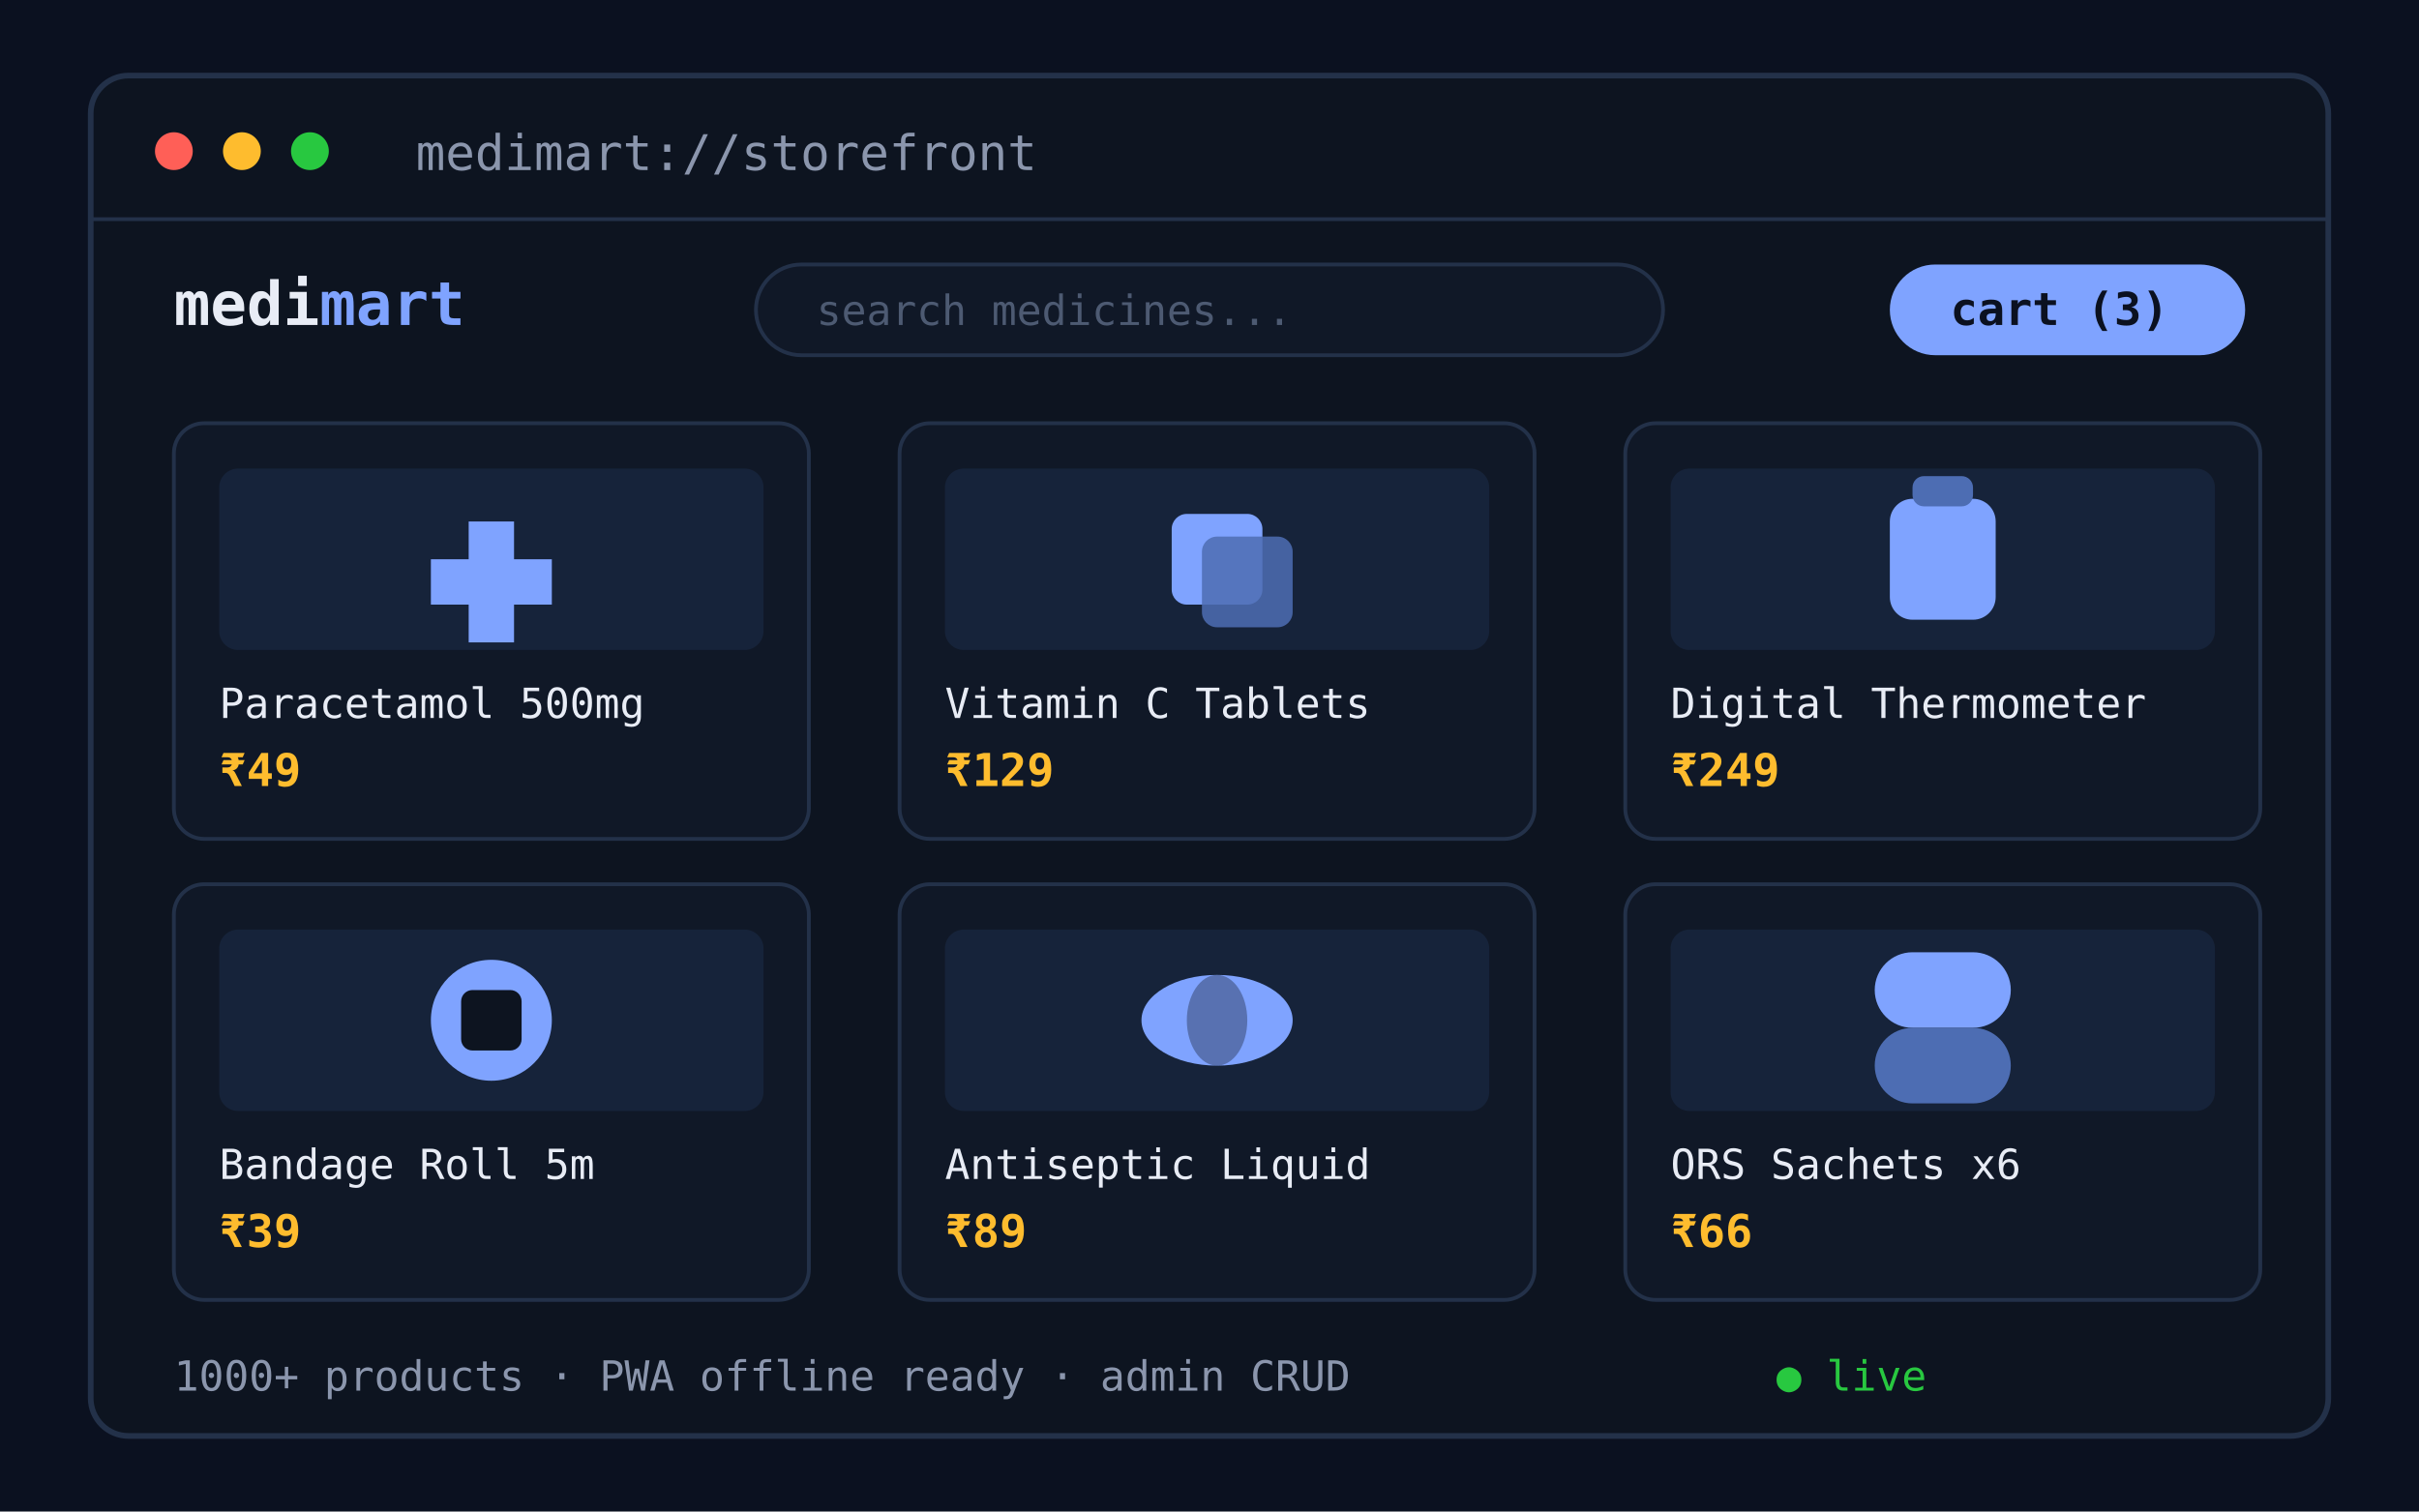
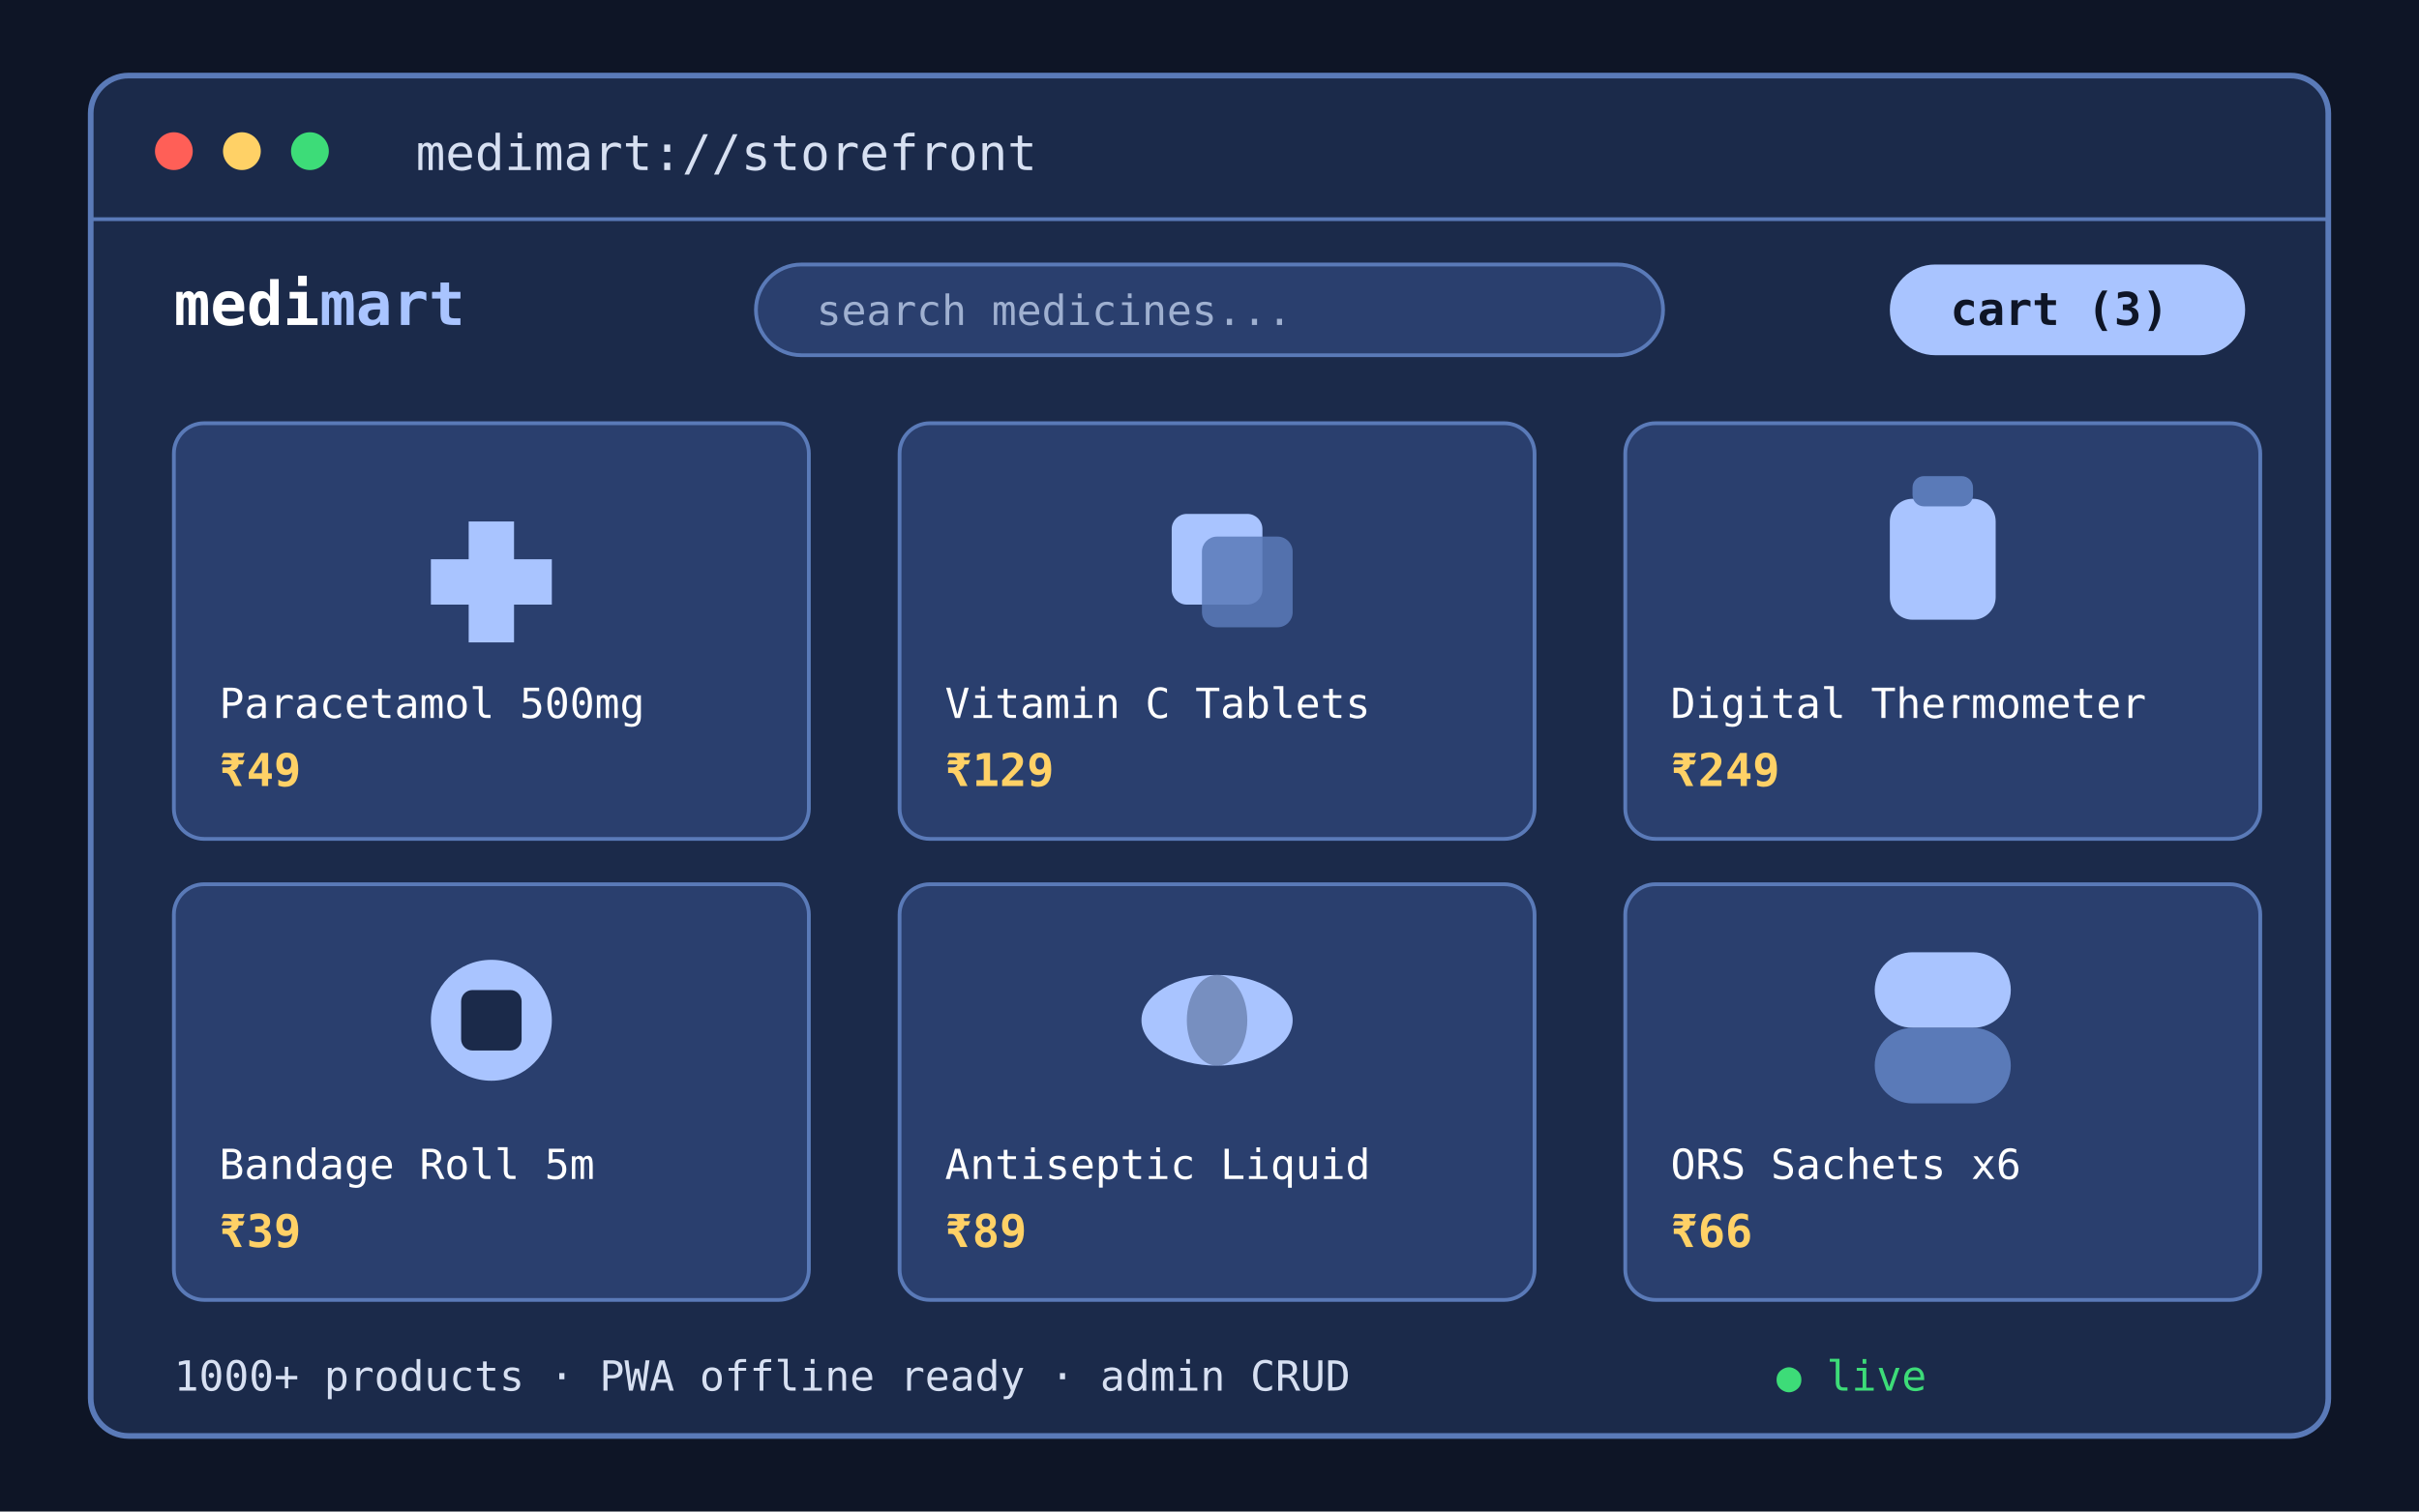
<svg xmlns="http://www.w3.org/2000/svg" viewBox="0 0 640 400" font-family="monospace">
-   <rect width="640" height="400" fill="#0b1120" />
-   <rect x="24" y="20" width="592" height="360" rx="10" fill="#0d1420" stroke="#233149" stroke-width="1.5" />
+   <rect width="640" height="400" fill="#0e1526" />
+   <rect x="24" y="20" width="592" height="360" rx="10" fill="#1b2a4a" stroke="#5a7ab8" stroke-width="1.5" />
  <circle cx="46" cy="40" r="5" fill="#ff5f57" />
-   <circle cx="64" cy="40" r="5" fill="#febc2e" />
-   <circle cx="82" cy="40" r="5" fill="#28c840" />
-   <text x="110" y="45" fill="#8b96ad" font-size="13">medimart://storefront</text>
-   <line x1="24" y1="58" x2="616" y2="58" stroke="#233149" />
-   <text x="46" y="86" fill="#e8ecf5" font-size="16" font-weight="bold">medi<tspan fill="#7fa3ff">mart</tspan>
+   <circle cx="64" cy="40" r="5" fill="#ffd166" />
+   <circle cx="82" cy="40" r="5" fill="#3ddc78" />
+   <text x="110" y="45" fill="#d7e0f2" font-size="13">medimart://storefront</text>
+   <line x1="24" y1="58" x2="616" y2="58" stroke="#5a7ab8" />
+   <text x="46" y="86" fill="#ffffff" font-size="16" font-weight="bold">medi<tspan fill="#a9c4ff">mart</tspan>
  </text>
-   <rect x="200" y="70" width="240" height="24" rx="12" fill="#101827" stroke="#233149" />
-   <text x="216" y="86" fill="#4d5a72" font-size="11">search medicines...</text>
-   <rect x="500" y="70" width="94" height="24" rx="12" fill="#7fa3ff" />
-   <text x="516" y="86" fill="#0b1120" font-size="12" font-weight="bold">cart (3)</text>
+   <rect x="200" y="70" width="240" height="24" rx="12" fill="#2a3f6e" stroke="#5a7ab8" />
+   <text x="216" y="86" fill="#9fb0d0" font-size="11">search medicines...</text>
+   <rect x="500" y="70" width="94" height="24" rx="12" fill="#a9c4ff" />
+   <text x="516" y="86" fill="#0e1526" font-size="12" font-weight="bold">cart (3)</text>
  <g>
-     <rect x="46" y="112" width="168" height="110" rx="8" fill="#101827" stroke="#233149" />
-     <rect x="58" y="124" width="144" height="48" rx="5" fill="#16233a" />
-     <path d="M124 138h12v10h10v12h-10v10h-12v-10h-10v-12h10z" fill="#7fa3ff" />
-     <text x="58" y="190" fill="#e8ecf5" font-size="11">Paracetamol 500mg</text>
-     <text x="58" y="208" fill="#febc2e" font-size="12" font-weight="bold">₹49</text>
-     <rect x="238" y="112" width="168" height="110" rx="8" fill="#101827" stroke="#233149" />
-     <rect x="250" y="124" width="144" height="48" rx="5" fill="#16233a" />
-     <rect x="310" y="136" width="24" height="24" rx="4" fill="#7fa3ff" />
-     <rect x="318" y="142" width="24" height="24" rx="4" fill="#4d6db3" opacity="0.85" />
-     <text x="250" y="190" fill="#e8ecf5" font-size="11">Vitamin C Tablets</text>
-     <text x="250" y="208" fill="#febc2e" font-size="12" font-weight="bold">₹129</text>
-     <rect x="430" y="112" width="168" height="110" rx="8" fill="#101827" stroke="#233149" />
-     <rect x="442" y="124" width="144" height="48" rx="5" fill="#16233a" />
-     <rect x="500" y="132" width="28" height="32" rx="6" fill="#7fa3ff" />
-     <rect x="506" y="126" width="16" height="8" rx="3" fill="#4d6db3" />
-     <text x="442" y="190" fill="#e8ecf5" font-size="11">Digital Thermometer</text>
-     <text x="442" y="208" fill="#febc2e" font-size="12" font-weight="bold">₹249</text>
-     <rect x="46" y="234" width="168" height="110" rx="8" fill="#101827" stroke="#233149" />
-     <rect x="58" y="246" width="144" height="48" rx="5" fill="#16233a" />
-     <circle cx="130" cy="270" r="16" fill="#7fa3ff" />
-     <rect x="122" y="262" width="16" height="16" rx="3" fill="#0d1420" />
-     <text x="58" y="312" fill="#e8ecf5" font-size="11">Bandage Roll 5m</text>
-     <text x="58" y="330" fill="#febc2e" font-size="12" font-weight="bold">₹39</text>
-     <rect x="238" y="234" width="168" height="110" rx="8" fill="#101827" stroke="#233149" />
-     <rect x="250" y="246" width="144" height="48" rx="5" fill="#16233a" />
-     <ellipse cx="322" cy="270" rx="20" ry="12" fill="#7fa3ff" />
-     <ellipse cx="322" cy="270" rx="8" ry="12" fill="#0d1420" opacity="0.35" />
-     <text x="250" y="312" fill="#e8ecf5" font-size="11">Antiseptic Liquid</text>
-     <text x="250" y="330" fill="#febc2e" font-size="12" font-weight="bold">₹89</text>
-     <rect x="430" y="234" width="168" height="110" rx="8" fill="#101827" stroke="#233149" />
-     <rect x="442" y="246" width="144" height="48" rx="5" fill="#16233a" />
-     <rect x="496" y="252" width="36" height="20" rx="10" fill="#7fa3ff" />
-     <rect x="496" y="272" width="36" height="20" rx="10" fill="#4d6db3" />
-     <text x="442" y="312" fill="#e8ecf5" font-size="11">ORS Sachets x6</text>
-     <text x="442" y="330" fill="#febc2e" font-size="12" font-weight="bold">₹66</text>
+     <rect x="46" y="112" width="168" height="110" rx="8" fill="#2a3f6e" stroke="#5a7ab8" />
+     <rect x="58" y="124" width="144" height="48" rx="5" fill="#2a3f6e" />
+     <path d="M124 138h12v10h10v12h-10v10h-12v-10h-10v-12h10z" fill="#a9c4ff" />
+     <text x="58" y="190" fill="#ffffff" font-size="11">Paracetamol 500mg</text>
+     <text x="58" y="208" fill="#ffd166" font-size="12" font-weight="bold">₹49</text>
+     <rect x="238" y="112" width="168" height="110" rx="8" fill="#2a3f6e" stroke="#5a7ab8" />
+     <rect x="250" y="124" width="144" height="48" rx="5" fill="#2a3f6e" />
+     <rect x="310" y="136" width="24" height="24" rx="4" fill="#a9c4ff" />
+     <rect x="318" y="142" width="24" height="24" rx="4" fill="#5a7ab8" opacity="0.85" />
+     <text x="250" y="190" fill="#ffffff" font-size="11">Vitamin C Tablets</text>
+     <text x="250" y="208" fill="#ffd166" font-size="12" font-weight="bold">₹129</text>
+     <rect x="430" y="112" width="168" height="110" rx="8" fill="#2a3f6e" stroke="#5a7ab8" />
+     <rect x="442" y="124" width="144" height="48" rx="5" fill="#2a3f6e" />
+     <rect x="500" y="132" width="28" height="32" rx="6" fill="#a9c4ff" />
+     <rect x="506" y="126" width="16" height="8" rx="3" fill="#5a7ab8" />
+     <text x="442" y="190" fill="#ffffff" font-size="11">Digital Thermometer</text>
+     <text x="442" y="208" fill="#ffd166" font-size="12" font-weight="bold">₹249</text>
+     <rect x="46" y="234" width="168" height="110" rx="8" fill="#2a3f6e" stroke="#5a7ab8" />
+     <rect x="58" y="246" width="144" height="48" rx="5" fill="#2a3f6e" />
+     <circle cx="130" cy="270" r="16" fill="#a9c4ff" />
+     <rect x="122" y="262" width="16" height="16" rx="3" fill="#1b2a4a" />
+     <text x="58" y="312" fill="#ffffff" font-size="11">Bandage Roll 5m</text>
+     <text x="58" y="330" fill="#ffd166" font-size="12" font-weight="bold">₹39</text>
+     <rect x="238" y="234" width="168" height="110" rx="8" fill="#2a3f6e" stroke="#5a7ab8" />
+     <rect x="250" y="246" width="144" height="48" rx="5" fill="#2a3f6e" />
+     <ellipse cx="322" cy="270" rx="20" ry="12" fill="#a9c4ff" />
+     <ellipse cx="322" cy="270" rx="8" ry="12" fill="#1b2a4a" opacity="0.35" />
+     <text x="250" y="312" fill="#ffffff" font-size="11">Antiseptic Liquid</text>
+     <text x="250" y="330" fill="#ffd166" font-size="12" font-weight="bold">₹89</text>
+     <rect x="430" y="234" width="168" height="110" rx="8" fill="#2a3f6e" stroke="#5a7ab8" />
+     <rect x="442" y="246" width="144" height="48" rx="5" fill="#2a3f6e" />
+     <rect x="496" y="252" width="36" height="20" rx="10" fill="#a9c4ff" />
+     <rect x="496" y="272" width="36" height="20" rx="10" fill="#5a7ab8" />
+     <text x="442" y="312" fill="#ffffff" font-size="11">ORS Sachets x6</text>
+     <text x="442" y="330" fill="#ffd166" font-size="12" font-weight="bold">₹66</text>
  </g>
-   <text x="46" y="368" fill="#8b96ad" font-size="11">1000+ products · PWA offline ready · admin CRUD</text>
-   <text x="470" y="368" fill="#28c840" font-size="11">● live</text>
+   <text x="46" y="368" fill="#d7e0f2" font-size="11">1000+ products · PWA offline ready · admin CRUD</text>
+   <text x="470" y="368" fill="#3ddc78" font-size="11">● live</text>
</svg>
